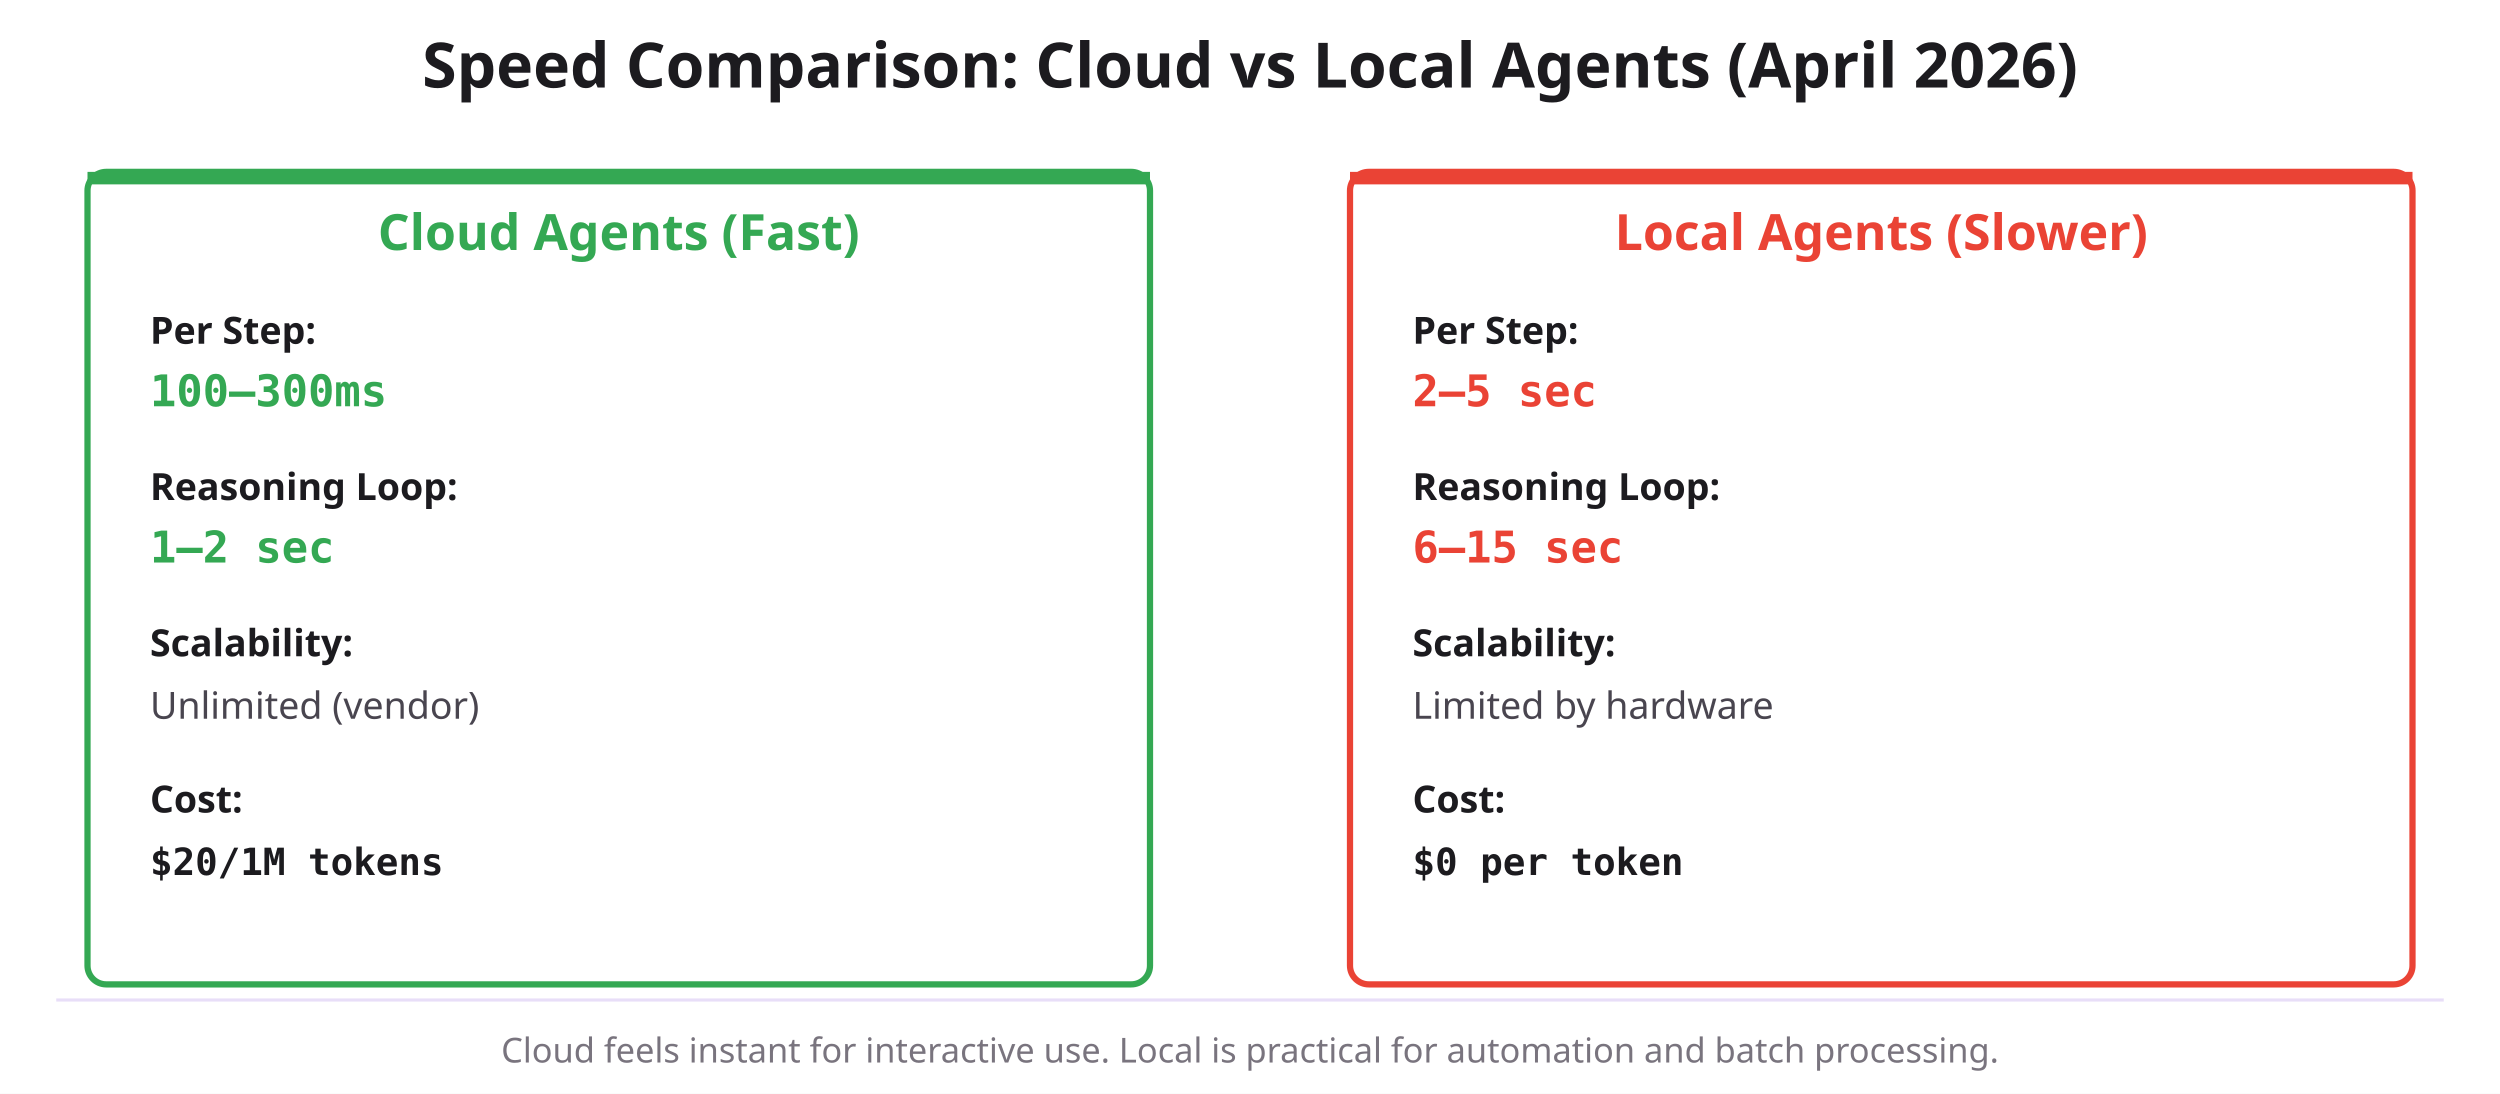
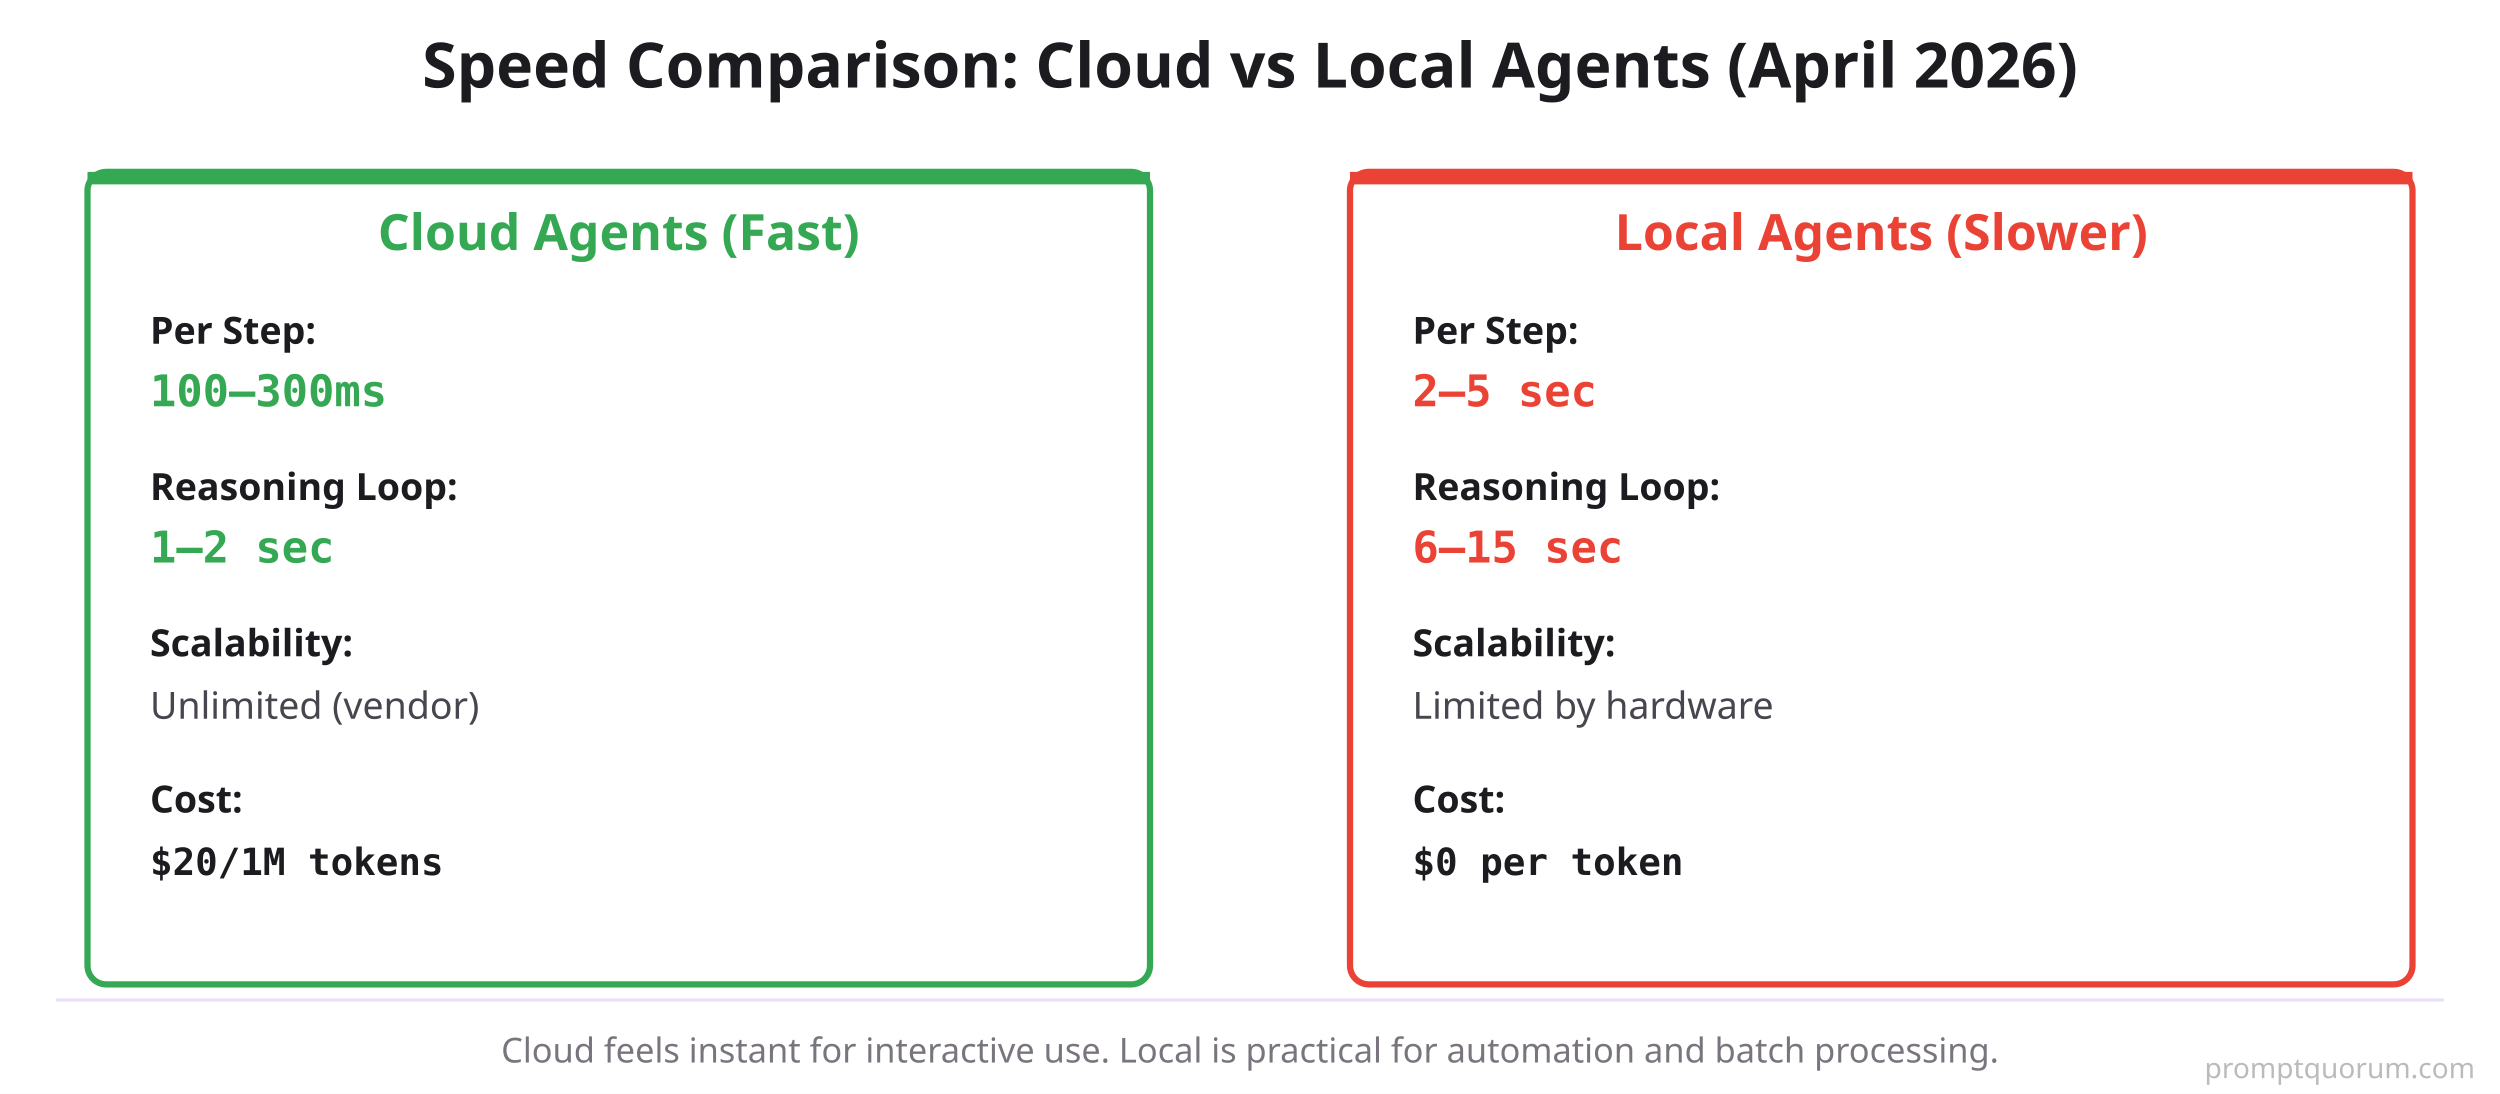
<svg xmlns="http://www.w3.org/2000/svg" viewBox="0 0 800 350">
  <rect width="800" height="350" fill="#FFFFFF" />
  <text x="400" y="28" font-size="20" font-weight="700" fill="#1C1B1F" text-anchor="middle" font-family="system-ui, sans-serif">Speed Comparison: Cloud vs Local Agents (April 2026)</text>
  <rect x="28" y="55" width="340" height="260" rx="6" fill="#FFFFFF" stroke="#34A853" stroke-width="2" />
  <rect x="28" y="55" width="340" height="4" rx="0" fill="#34A853" />
  <text x="198" y="80" font-size="16" font-weight="700" fill="#34A853" text-anchor="middle" font-family="system-ui, sans-serif">Cloud Agents (Fast)</text>
  <text x="48" y="110" font-weight="700" fill="#1C1B1F" font-family="system-ui, sans-serif">Per Step:</text>
  <text x="48" y="130" font-family="'SF Mono', Monaco, monospace" font-size="14" font-weight="700" fill="#34A853">100–300ms</text>
  <text x="48" y="160" font-weight="700" fill="#1C1B1F" font-family="system-ui, sans-serif">Reasoning Loop:</text>
  <text x="48" y="180" font-family="'SF Mono', Monaco, monospace" font-size="14" font-weight="700" fill="#34A853">1–2 sec</text>
  <text x="48" y="210" font-weight="700" fill="#1C1B1F" font-family="system-ui, sans-serif">Scalability:</text>
  <text x="48" y="230" font-size="12" fill="#49454F" font-family="system-ui, sans-serif">Unlimited (vendor)</text>
  <text x="48" y="260" font-weight="700" fill="#1C1B1F" font-family="system-ui, sans-serif">Cost:</text>
  <text x="48" y="280" font-family="'SF Mono', Monaco, monospace" font-size="12" font-weight="600" fill="#1C1B1F">$20/1M tokens</text>
  <rect x="432" y="55" width="340" height="260" rx="6" fill="#FFFFFF" stroke="#EA4335" stroke-width="2" />
  <rect x="432" y="55" width="340" height="4" rx="0" fill="#EA4335" />
  <text x="602" y="80" font-size="16" font-weight="700" fill="#EA4335" text-anchor="middle" font-family="system-ui, sans-serif">Local Agents (Slower)</text>
  <text x="452" y="110" font-weight="700" fill="#1C1B1F" font-family="system-ui, sans-serif">Per Step:</text>
  <text x="452" y="130" font-family="'SF Mono', Monaco, monospace" font-size="14" font-weight="700" fill="#EA4335">2–5 sec</text>
  <text x="452" y="160" font-weight="700" fill="#1C1B1F" font-family="system-ui, sans-serif">Reasoning Loop:</text>
  <text x="452" y="180" font-family="'SF Mono', Monaco, monospace" font-size="14" font-weight="700" fill="#EA4335">6–15 sec</text>
  <text x="452" y="210" font-weight="700" fill="#1C1B1F" font-family="system-ui, sans-serif">Scalability:</text>
  <text x="452" y="230" font-size="12" fill="#49454F" font-family="system-ui, sans-serif">Limited by hardware</text>
  <text x="452" y="260" font-weight="700" fill="#1C1B1F" font-family="system-ui, sans-serif">Cost:</text>
  <text x="452" y="280" font-family="'SF Mono', Monaco, monospace" font-size="12" font-weight="600" fill="#1C1B1F">$0 per token</text>
  <line x1="18" y1="320" x2="782" y2="320" stroke="#E8DEF8" stroke-width="1" />
  <text x="400" y="340" font-size="11" fill="#79747E" text-anchor="middle" font-family="system-ui, sans-serif">Cloud feels instant for interactive use. Local is practical for automation and batch processing.</text>
+   <text x="792" y="345" font-family="system-ui,sans-serif" font-size="9" fill="#BBBBBB" text-anchor="end">promptquorum.com</text>
</svg>
